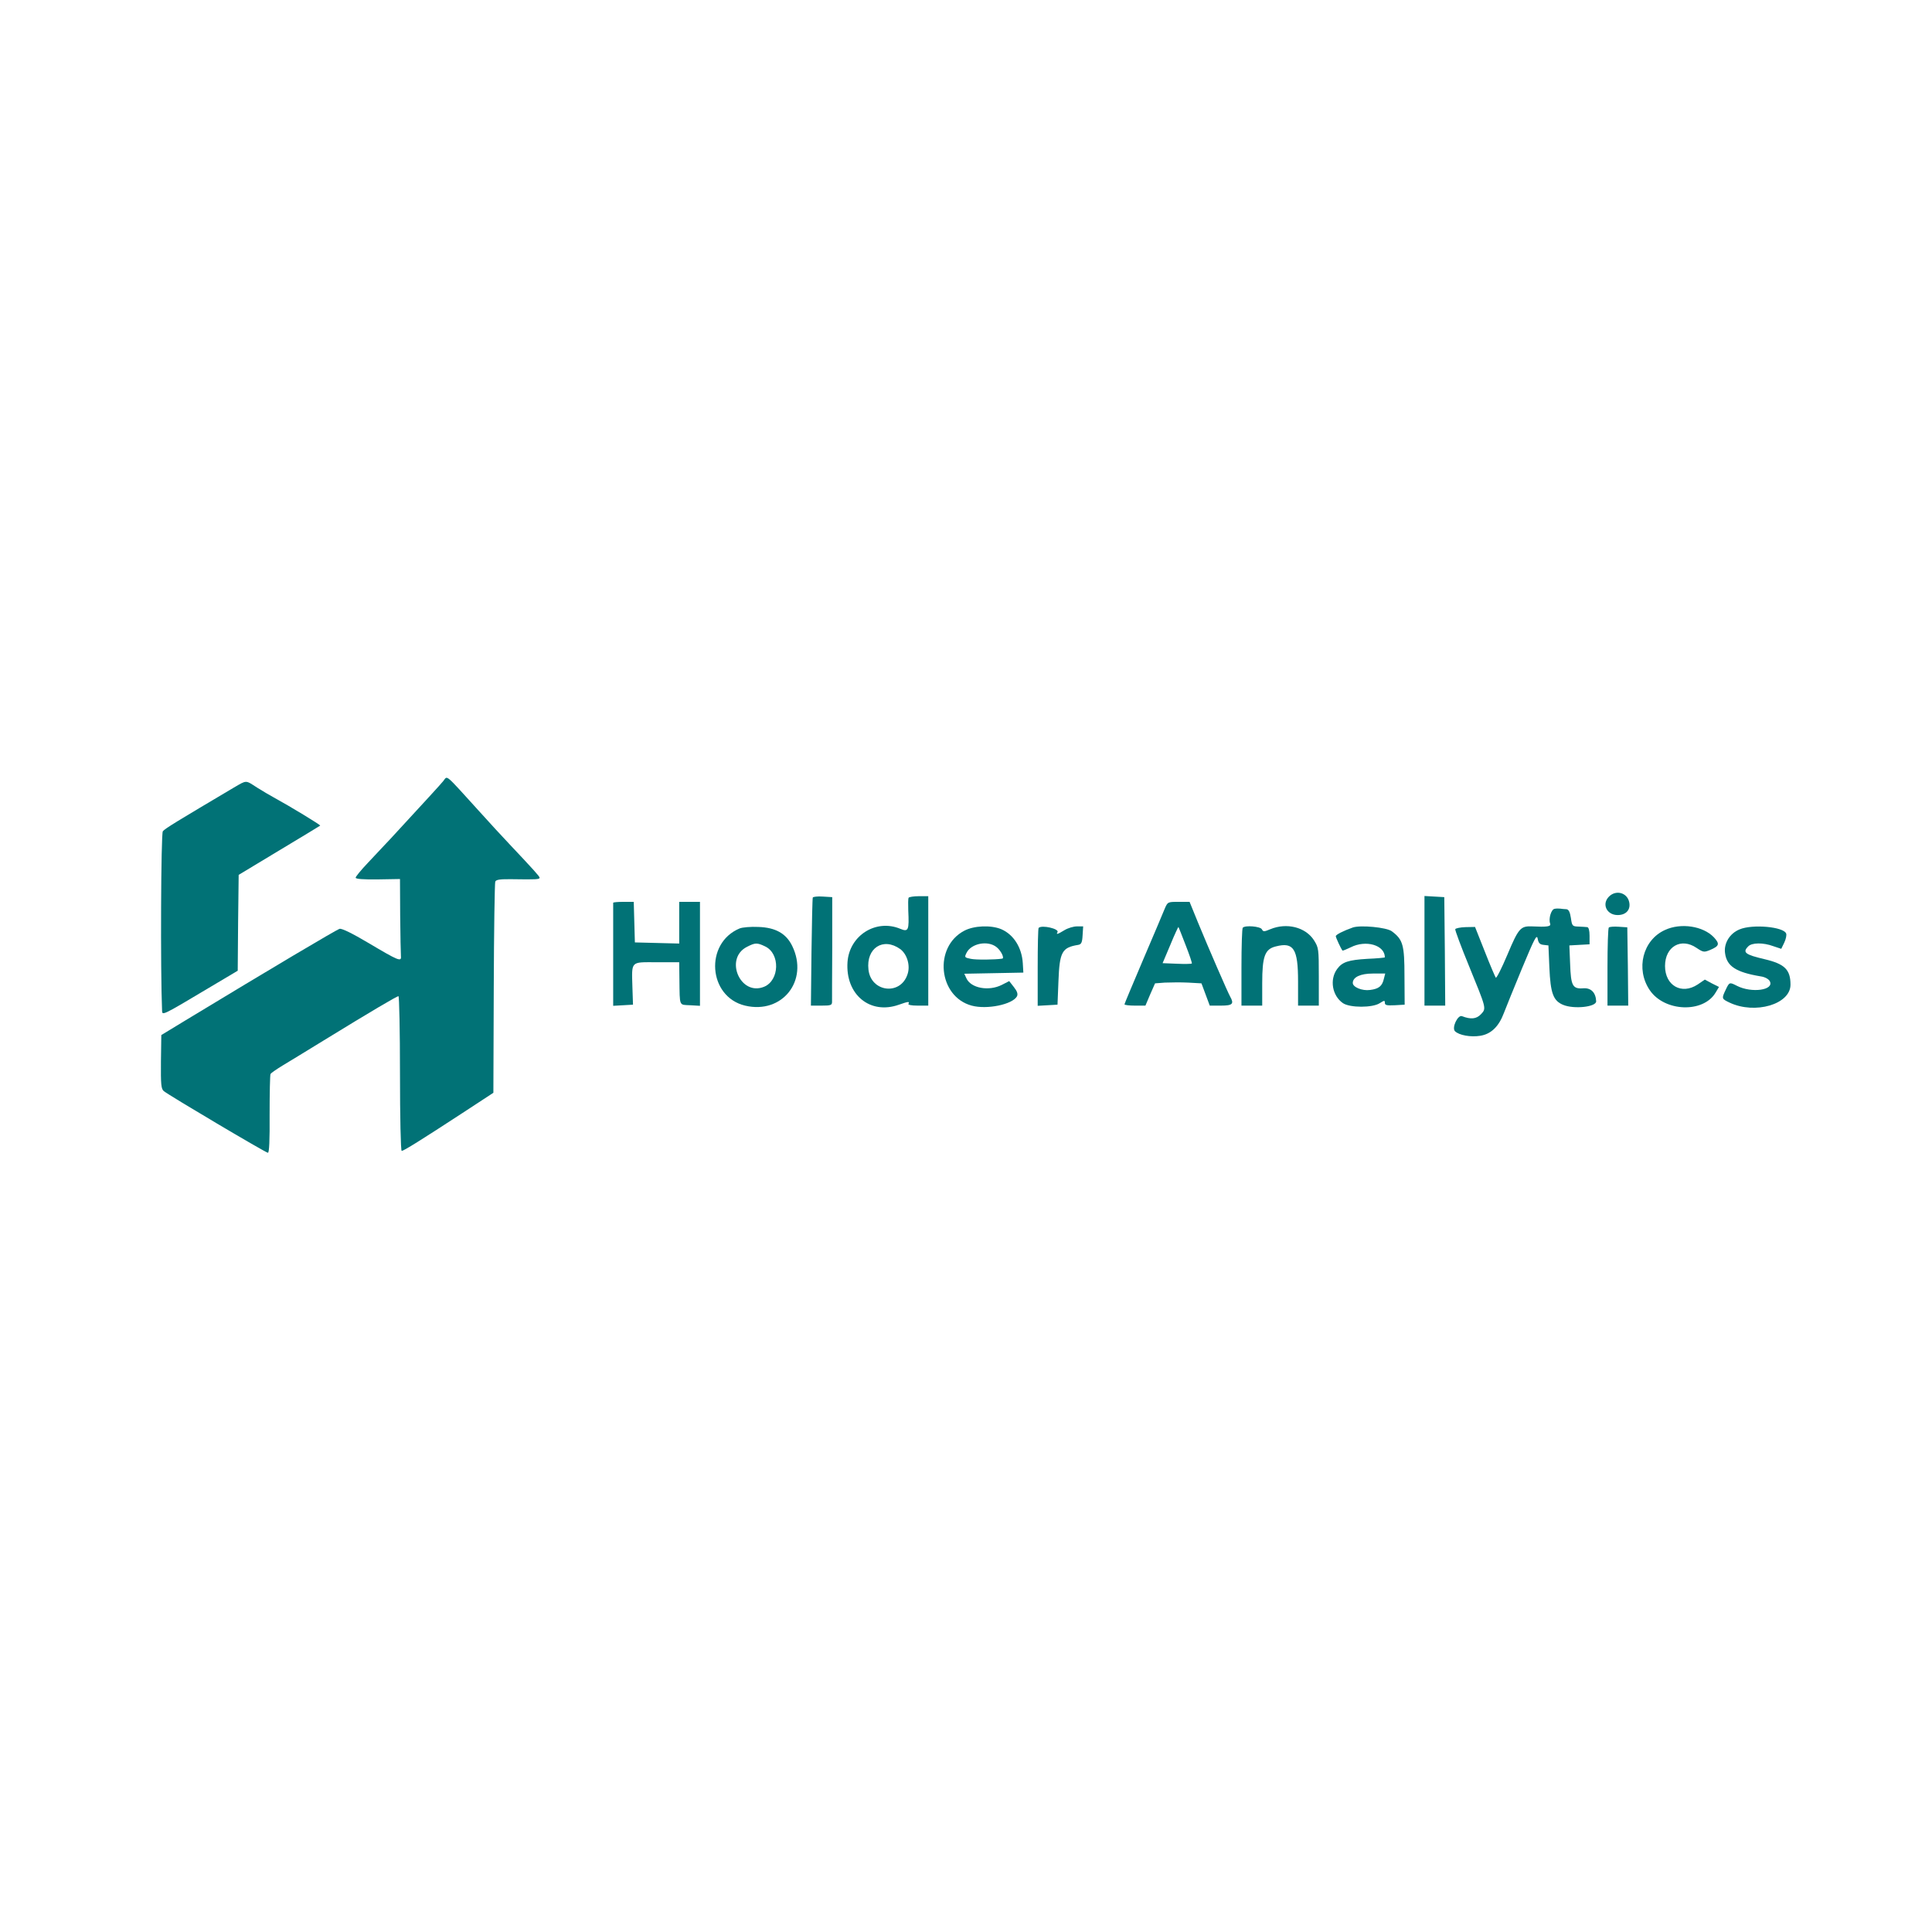
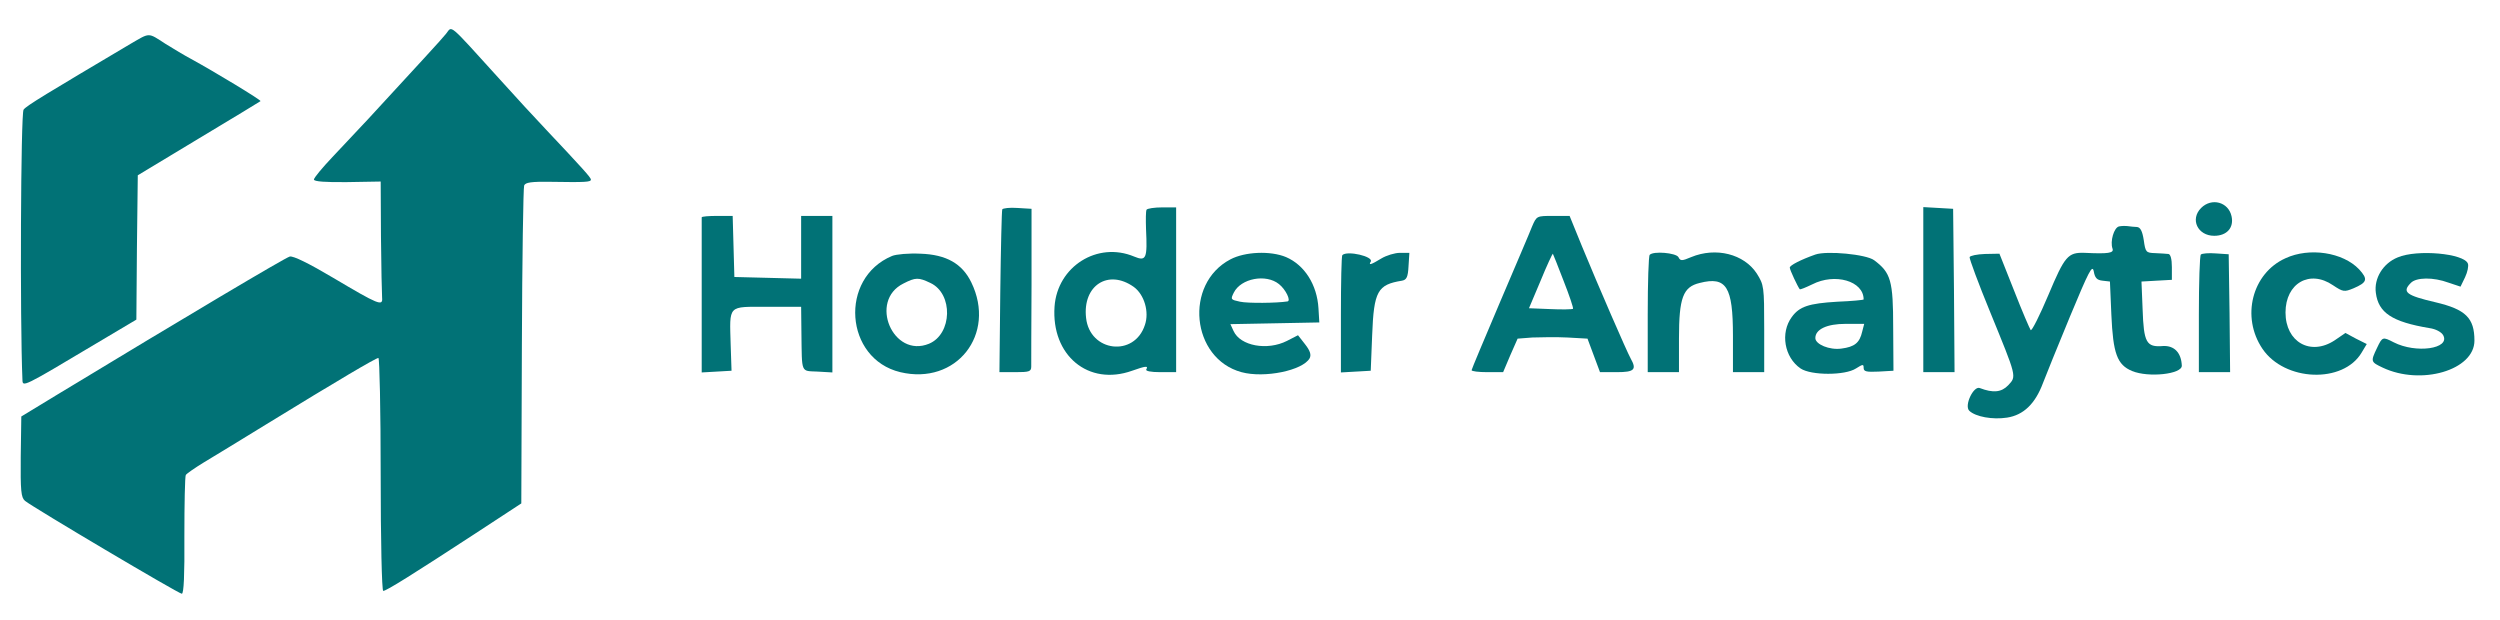
- <svg xmlns="http://www.w3.org/2000/svg" version="1.0" width="1024pt" height="1024pt" viewBox="0 0 1024 1024" preserveAspectRatio="xMidYMid meet">
+ <svg xmlns="http://www.w3.org/2000/svg" viewBox="78 402 880 218" width="880" height="218" role="img" aria-label="Holder Analytics">
  <g transform="translate(0,1024) scale(0.1,-0.1)" fill="#017276" stroke="none">
    <path d="M2350 6101 c-13 -17 -102 -113 -275 -301 -33 -35 -89 -95 -125 -133 -36 -38 -65 -73 -65 -79 0 -7 41 -10 118 -9 l117 2 1 -193 c1 -106 3 -203 4 -216 3 -31 -12 -25 -172 70 -86 51 -141 78 -153 75 -16 -4 -366 -212 -815 -484 l-130 -79 -2 -141 c-1 -121 1 -144 15 -156 28 -23 541 -327 552 -327 7 0 10 66 9 204 0 113 2 209 5 214 3 5 32 25 63 44 32 19 130 79 218 133 251 154 388 235 397 235 4 0 8 -184 8 -410 0 -231 4 -410 9 -410 11 0 105 59 321 200 l165 108 2 553 c1 304 5 559 8 566 4 11 26 14 92 13 125 -2 143 -1 143 8 0 7 -30 40 -159 177 -37 39 -109 117 -161 175 -187 206 -167 189 -190 161z" />
    <path d="M1240 6066 c-295 -175 -367 -218 -377 -232 -10 -13 -13 -741 -4 -951 1 -26 0 -27 258 127 l143 85 2 254 3 254 214 129 c118 71 216 130 218 132 4 3 -161 103 -247 150 -19 10 -59 34 -88 52 -62 40 -53 40 -122 0z" />
    <path d="M8528 5488 c-40 -40 -12 -98 46 -98 45 0 70 29 61 69 -11 50 -70 66 -107 29z" />
    <path d="M4308 5483 c-2 -4 -5 -135 -7 -290 l-3 -283 56 0 c49 0 56 2 56 20 0 11 0 140 1 288 l0 267 -50 3 c-27 2 -51 -1 -53 -5z" />
    <path d="M4816 5482 c-3 -5 -3 -35 -2 -68 5 -104 1 -115 -42 -97 -129 54 -270 -35 -280 -176 -12 -172 119 -281 273 -226 48 17 58 18 50 5 -4 -6 15 -10 49 -10 l56 0 0 290 0 290 -49 0 c-28 0 -52 -4 -55 -8z m-45 -272 c37 -27 55 -88 39 -134 -37 -114 -194 -95 -207 25 -13 114 78 173 168 109z" />
    <path d="M7550 5201 l0 -291 55 0 55 0 -2 288 -3 287 -52 3 -53 3 0 -290z" />
    <path d="M3250 5455 c0 -3 0 -97 0 -210 0 -113 0 -234 0 -271 l0 -65 53 3 52 3 -3 90 c-4 144 -12 135 128 135 l120 0 1 -92 c2 -145 -3 -133 57 -136 l52 -3 0 275 0 276 -55 0 -55 0 0 -110 0 -111 -117 3 -118 3 -3 108 -3 107 -54 0 c-30 0 -55 -2 -55 -5z" />
    <path d="M6173 5423 c-8 -21 -60 -142 -114 -269 -54 -127 -99 -234 -99 -237 0 -4 25 -7 55 -7 l56 0 25 59 26 59 52 4 c29 1 84 2 123 0 l71 -4 22 -59 22 -59 59 0 c62 0 71 9 49 48 -13 23 -116 260 -171 394 l-44 108 -58 0 c-58 0 -58 0 -74 -37z m111 -192 c20 -51 35 -95 33 -98 -3 -2 -38 -3 -80 -1 l-75 3 41 97 c22 54 42 96 43 95 1 -1 18 -44 38 -96z" />
    <path d="M8239 5423 c-18 -4 -32 -53 -23 -78 6 -16 -15 -19 -98 -15 -59 2 -70 -11 -128 -149 -30 -71 -58 -127 -62 -123 -3 4 -30 66 -58 138 l-52 131 -51 -1 c-28 -1 -52 -6 -54 -11 -1 -6 31 -93 73 -195 93 -228 93 -224 63 -256 -24 -25 -53 -28 -100 -10 -22 9 -56 -62 -37 -80 22 -21 82 -32 133 -24 58 9 99 49 126 121 9 24 52 130 95 234 67 161 79 185 84 160 4 -23 11 -31 31 -33 l26 -3 5 -117 c6 -136 20 -176 73 -198 58 -24 176 -11 175 19 -2 46 -27 71 -66 69 -59 -5 -68 12 -72 129 l-4 98 53 3 54 3 0 45 c0 29 -5 45 -12 46 -7 1 -28 2 -47 3 -32 1 -34 3 -40 46 -5 32 -12 45 -24 46 -9 0 -24 2 -32 3 -8 1 -22 1 -31 -1z" />
    <path d="M3920 5319 c-187 -78 -167 -362 29 -409 197 -47 339 133 250 316 -32 66 -88 98 -179 101 -41 2 -86 -2 -100 -8z m135 -95 c81 -38 77 -180 -5 -214 -127 -52 -213 151 -90 212 43 22 53 22 95 2z" />
    <path d="M5111 5307 c-164 -86 -138 -349 39 -397 81 -22 216 6 240 49 6 12 2 26 -16 49 l-25 32 -39 -20 c-69 -35 -164 -18 -188 35 l-11 24 157 3 156 3 -3 50 c-5 83 -49 152 -114 180 -55 23 -145 19 -196 -8z m171 -87 c24 -19 43 -59 30 -61 -38 -6 -140 -7 -167 -1 -33 7 -34 8 -22 32 25 50 113 67 159 30z" />
    <path d="M5505 5322 c-3 -3 -5 -97 -5 -209 l0 -204 53 3 52 3 5 125 c6 156 19 178 105 192 16 3 21 12 23 51 l3 47 -33 0 c-18 0 -48 -9 -66 -20 -36 -22 -46 -25 -37 -11 11 18 -83 40 -100 23z" />
    <path d="M6587 5323 c-4 -3 -7 -98 -7 -210 l0 -203 55 0 55 0 0 118 c0 144 14 182 73 196 94 24 117 -13 117 -186 l0 -128 55 0 55 0 0 153 c0 149 -1 154 -26 194 -45 69 -144 94 -231 58 -33 -14 -38 -14 -45 0 -9 15 -88 22 -101 8z" />
    <path d="M7170 5324 c-51 -18 -90 -38 -90 -46 0 -8 28 -67 35 -76 2 -2 21 6 44 17 80 41 181 12 181 -53 0 -2 -42 -6 -92 -8 -102 -6 -134 -17 -161 -54 -41 -56 -26 -142 31 -181 37 -25 157 -25 195 0 24 15 27 16 27 2 0 -13 10 -15 53 -13 l52 3 -1 151 c0 166 -8 194 -67 238 -28 21 -167 34 -207 20z m165 -271 c-9 -40 -27 -54 -73 -60 -42 -6 -92 15 -92 37 0 31 41 50 106 50 l66 0 -7 -27z" />
    <path d="M8527 5324 c-4 -4 -7 -99 -7 -211 l0 -203 55 0 55 0 -2 208 -3 207 -45 3 c-25 2 -49 0 -53 -4z" />
    <path d="M8825 5311 c-118 -53 -157 -207 -81 -319 78 -115 284 -123 349 -13 l18 30 -38 19 -37 20 -38 -26 c-85 -56 -173 -6 -173 98 0 103 85 152 167 96 36 -24 40 -24 72 -11 49 21 52 32 20 67 -57 60 -175 78 -259 39z" />
    <path d="M9220 5314 c-52 -21 -84 -74 -77 -125 9 -70 57 -102 189 -124 22 -3 42 -14 48 -25 26 -48 -96 -65 -174 -25 -39 20 -40 20 -59 -20 -23 -48 -22 -49 20 -69 135 -64 323 -9 323 95 0 80 -31 110 -137 135 -103 24 -119 36 -87 68 19 20 79 21 133 1 l42 -14 16 33 c9 19 13 40 10 48 -13 36 -179 51 -247 22z" />
  </g>
</svg>
